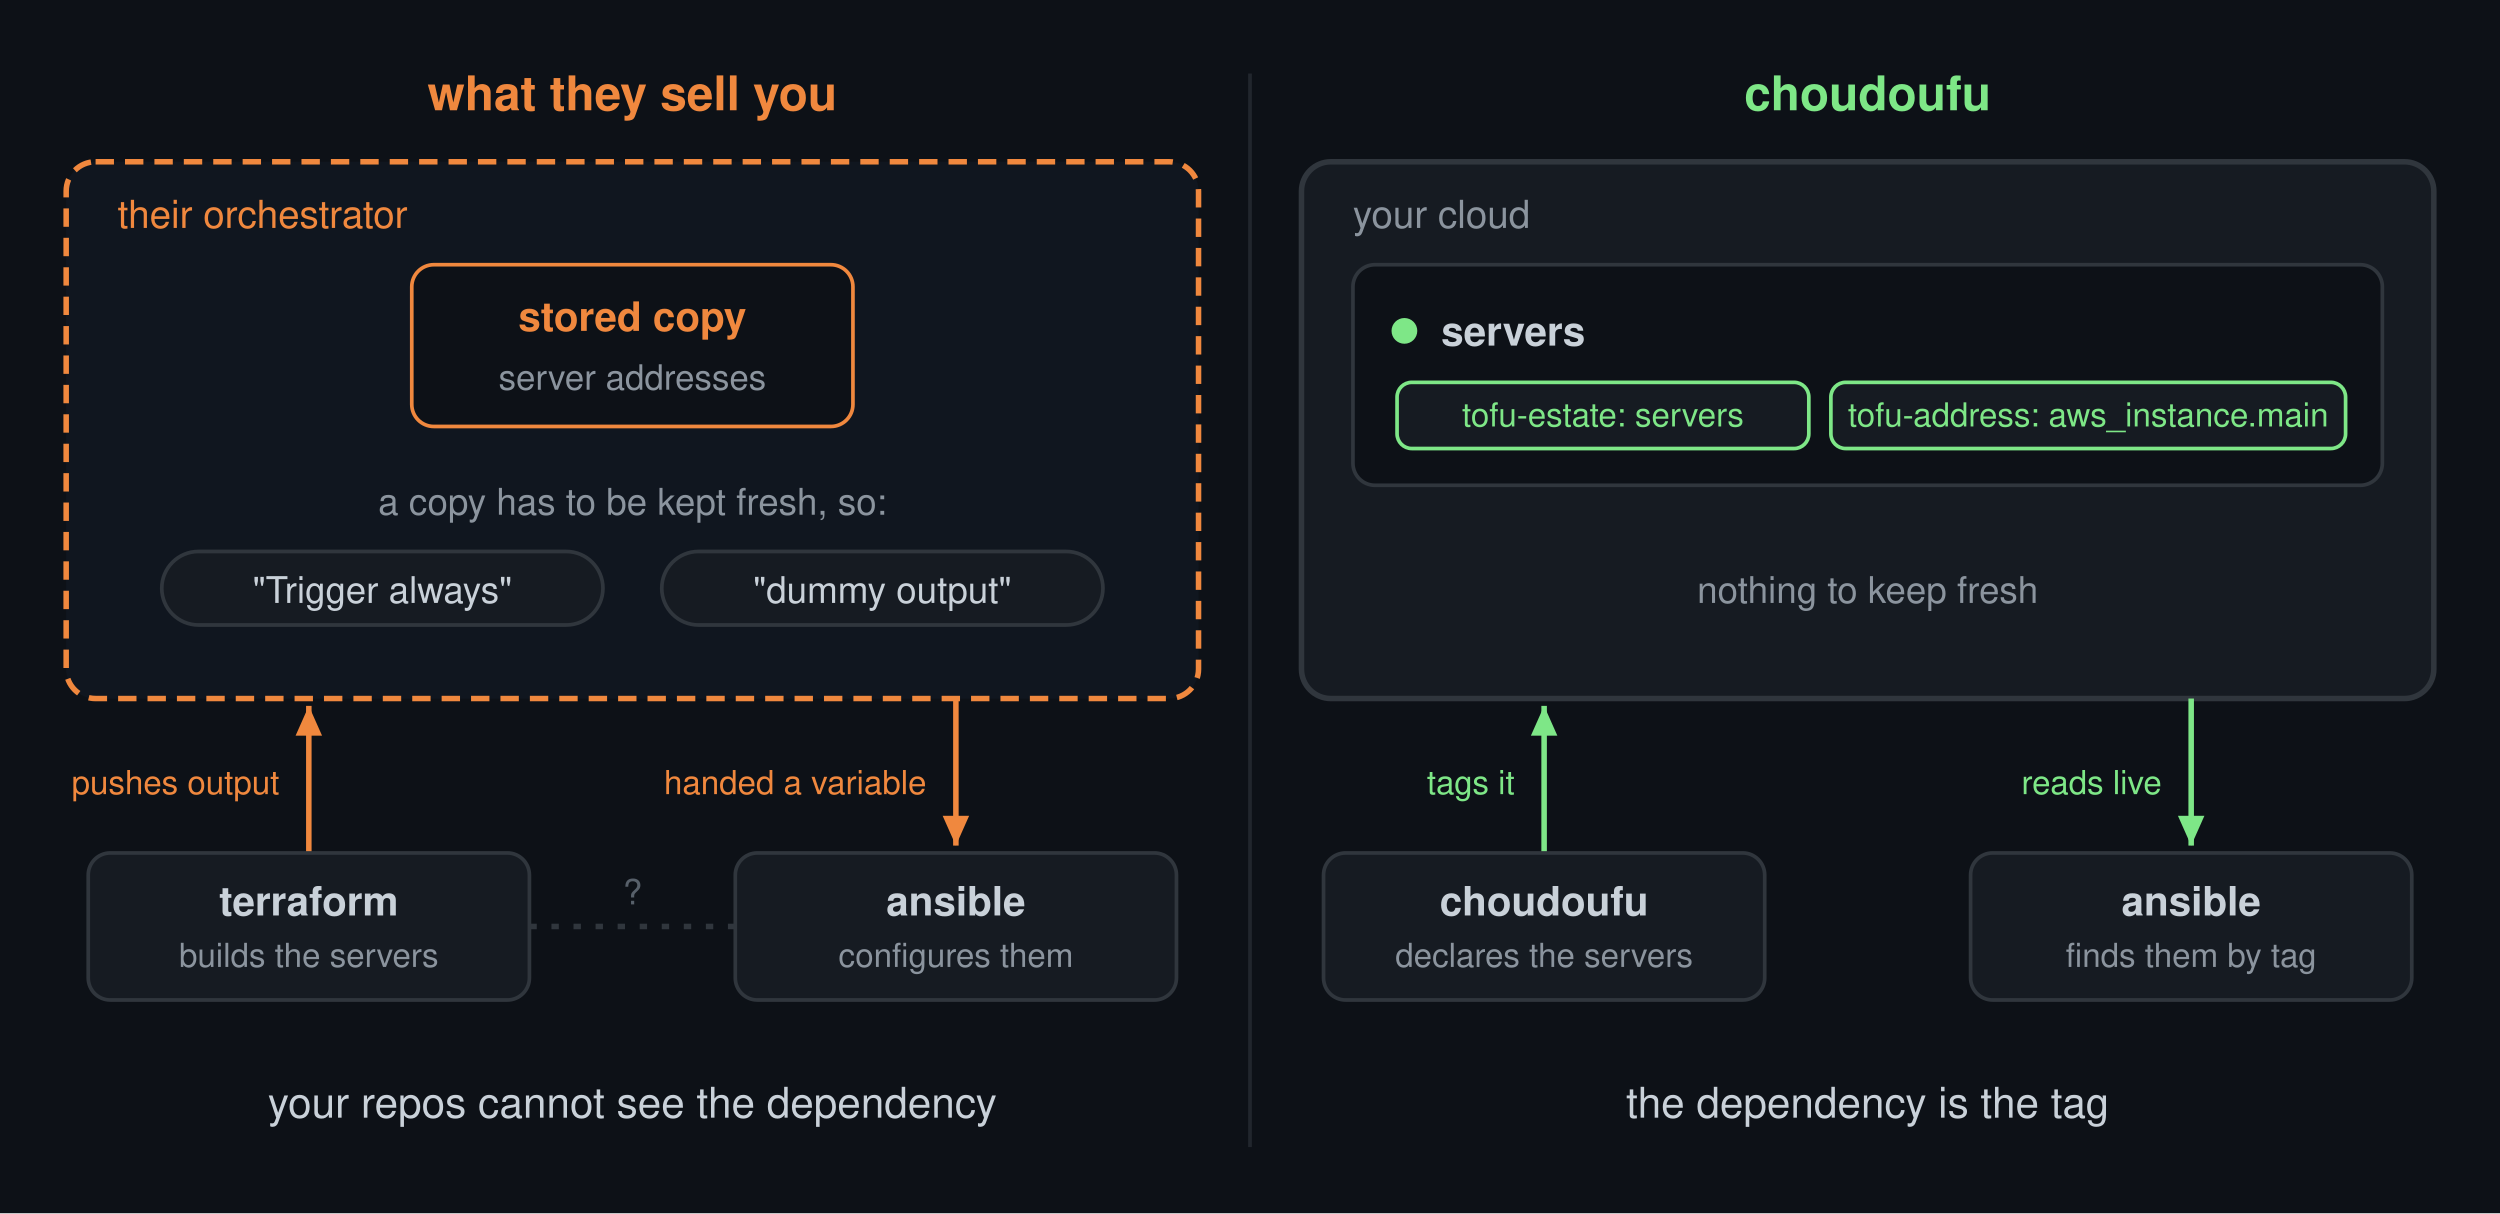
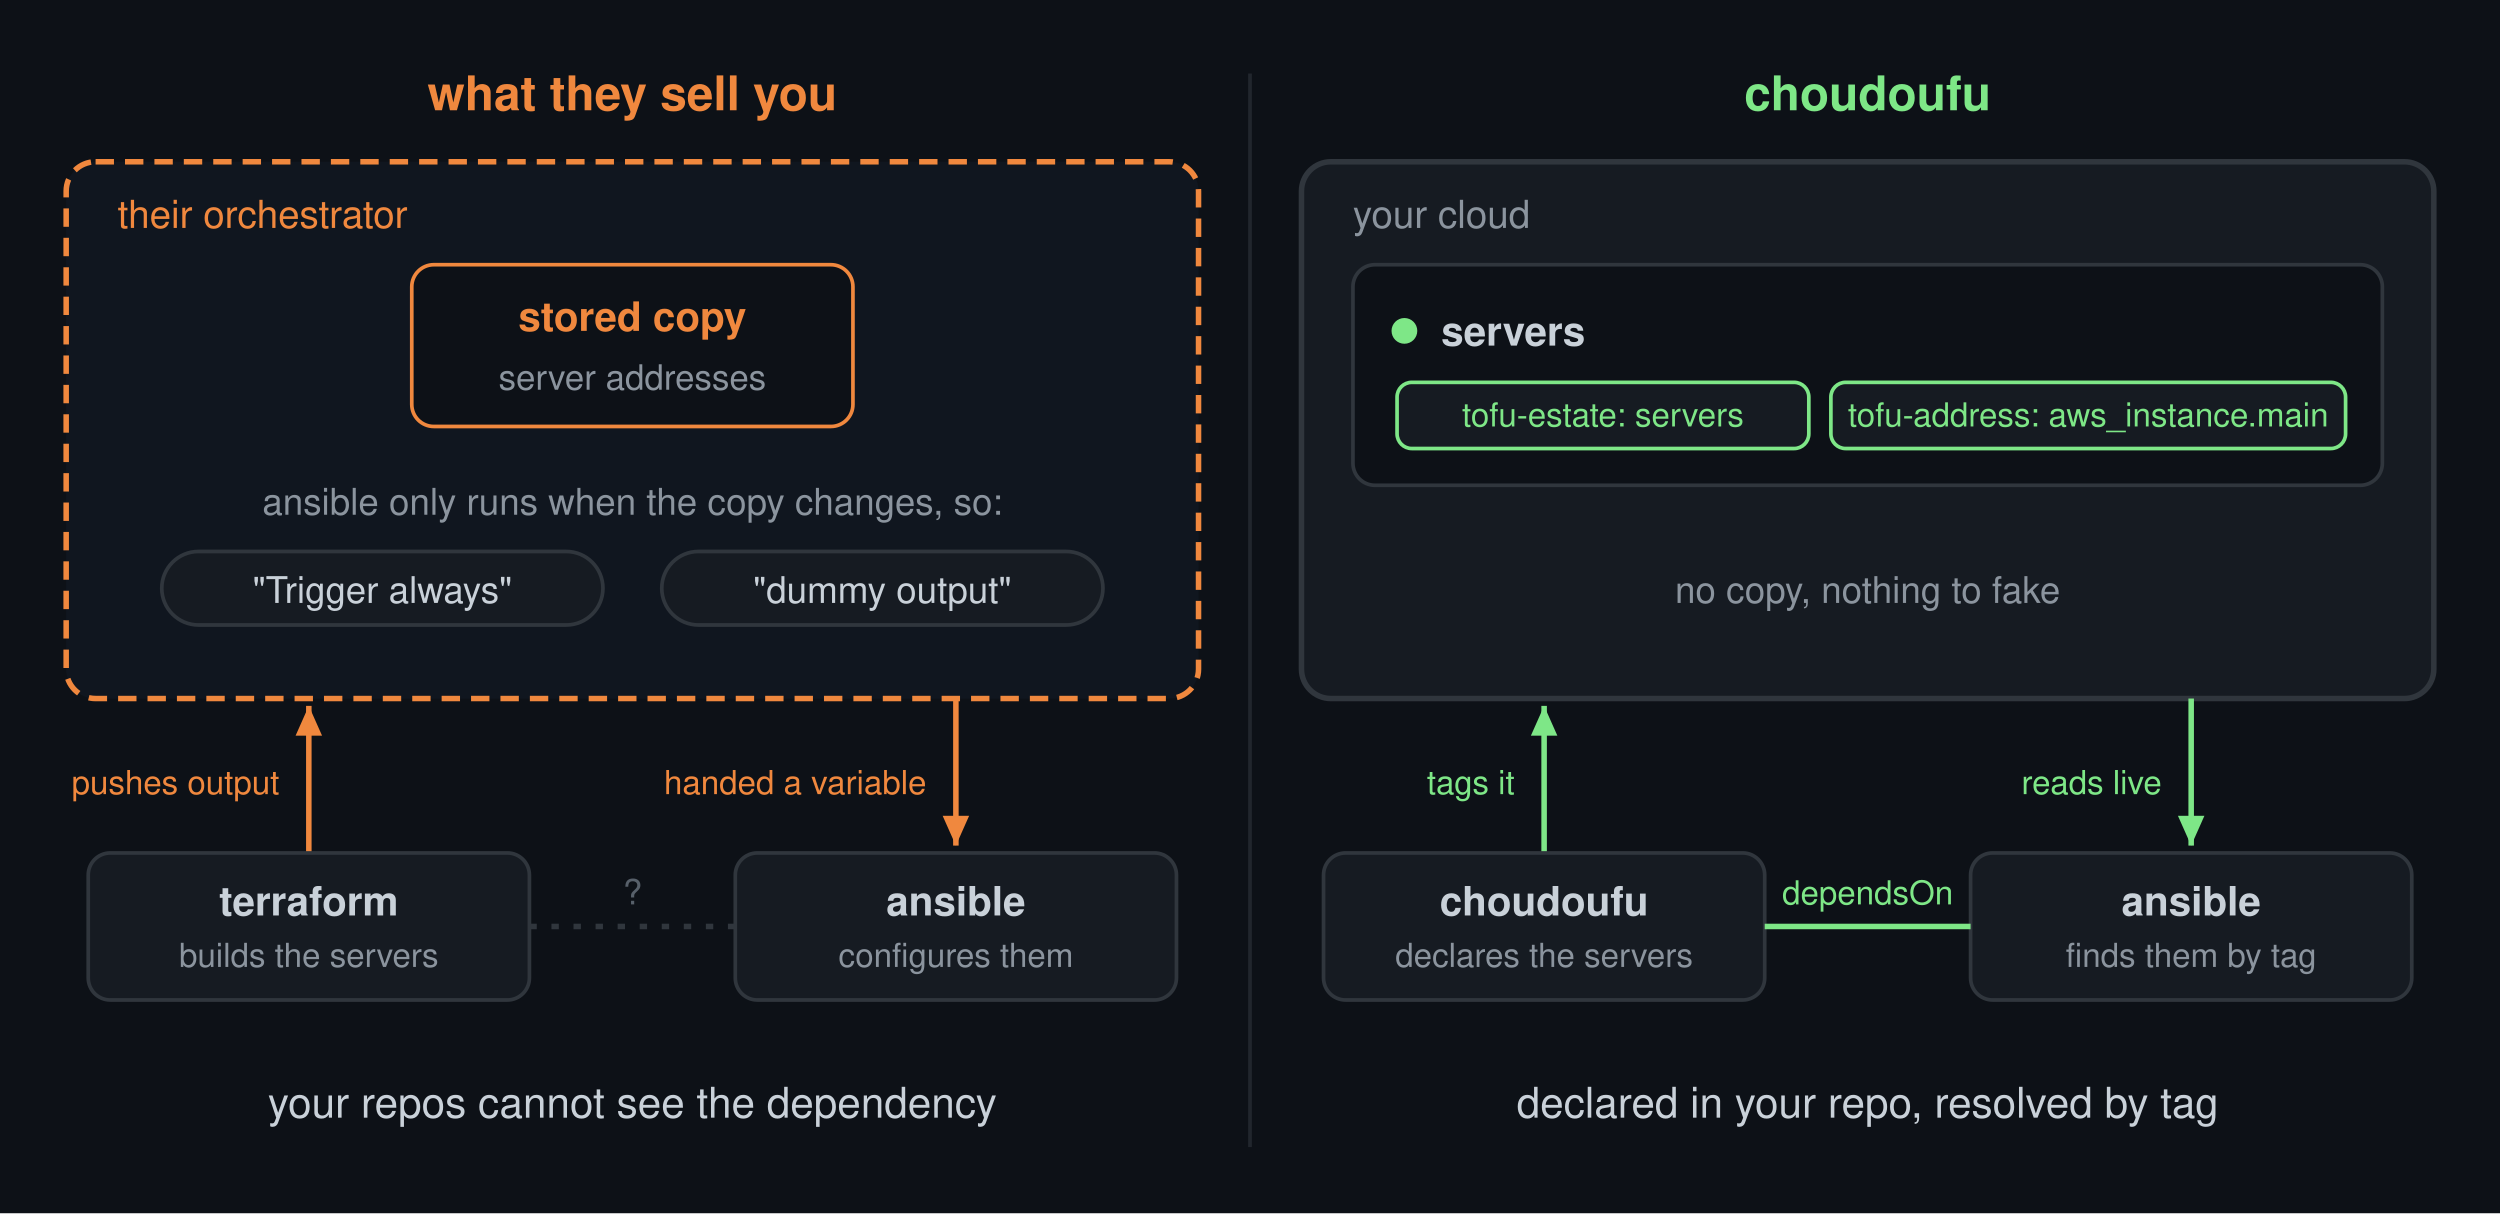
<svg xmlns="http://www.w3.org/2000/svg" viewBox="0 0 680 330" style="max-width:660px;display:block;margin:0 auto" font-family="-apple-system, Segoe UI, Helvetica, Arial, sans-serif">
  <rect x="0" y="0" width="680" height="330" fill="#0d1117" />
  <defs>
    <marker id="a" viewBox="0 0 10 10" refX="9" refY="5" markerWidth="6" markerHeight="6" orient="auto">
      <path d="M0,1 L9,5 L0,9 z" fill="#57606a" />
    </marker>
    <marker id="ag" viewBox="0 0 10 10" refX="9" refY="5" markerWidth="6" markerHeight="6" orient="auto">
      <path d="M0,1 L9,5 L0,9 z" fill="#7ee787" />
    </marker>
    <marker id="ao" viewBox="0 0 10 10" refX="9" refY="5" markerWidth="6" markerHeight="6" orient="auto">
      <path d="M0,1 L9,5 L0,9 z" fill="#f0883e" />
    </marker>
  </defs>
  <text x="172" y="30" font-size="13" font-weight="700" fill="#f0883e" text-anchor="middle">what they sell you</text>
  <rect x="18" y="44" width="308" height="146" rx="8" fill="#10161f" stroke="#f0883e" stroke-width="1.5" stroke-dasharray="5 3" />
  <text x="32" y="62" font-size="10.5" fill="#f0883e">their orchestrator</text>
  <rect x="112" y="72" width="120" height="44" rx="6" fill="#0d1117" stroke="#f0883e" />
  <text x="172" y="90" font-size="11" font-weight="700" fill="#f0883e" text-anchor="middle">stored copy</text>
  <text x="172" y="106" font-size="9.5" fill="#8b949e" text-anchor="middle">server addresses</text>
-   <text x="172" y="140" font-size="10" fill="#8b949e" text-anchor="middle">a copy has to be kept fresh, so:</text>
+   <text x="172" y="140" font-size="10" fill="#8b949e" text-anchor="middle">ansible only runs when the copy changes, so:</text>
  <rect x="44" y="150" width="120" height="20" rx="10" fill="#161b22" stroke="#30363d" />
  <text x="104" y="164" font-size="10" fill="#c9d1d9" text-anchor="middle">"Trigger always"</text>
  <rect x="180" y="150" width="120" height="20" rx="10" fill="#161b22" stroke="#30363d" />
  <text x="240" y="164" font-size="10" fill="#c9d1d9" text-anchor="middle">"dummy output"</text>
  <line x1="84" y1="232" x2="84" y2="192" stroke="#f0883e" stroke-width="1.5" marker-end="url(#ao)" />
  <text x="76" y="216" font-size="9" fill="#f0883e" text-anchor="end">pushes output</text>
  <line x1="260" y1="190" x2="260" y2="230" stroke="#f0883e" stroke-width="1.5" marker-end="url(#ao)" />
  <text x="252" y="216" font-size="9" fill="#f0883e" text-anchor="end">handed a variable</text>
  <rect x="24" y="232" width="120" height="40" rx="6" fill="#161b22" stroke="#30363d" />
  <text x="84" y="249" font-size="11" font-weight="700" fill="#c9d1d9" text-anchor="middle">terraform</text>
  <text x="84" y="263" font-size="9" fill="#8b949e" text-anchor="middle">builds the servers</text>
  <rect x="200" y="232" width="120" height="40" rx="6" fill="#161b22" stroke="#30363d" />
  <text x="260" y="249" font-size="11" font-weight="700" fill="#c9d1d9" text-anchor="middle">ansible</text>
  <text x="260" y="263" font-size="9" fill="#8b949e" text-anchor="middle">configures them</text>
  <line x1="144" y1="252" x2="200" y2="252" stroke="#30363d" stroke-width="1.5" stroke-dasharray="2 4" />
  <text x="172" y="246" font-size="9.5" fill="#57606a" text-anchor="middle">?</text>
  <text x="172" y="304" font-size="11.5" fill="#c9d1d9" text-anchor="middle">your repos cannot see the dependency</text>
  <line x1="340" y1="20" x2="340" y2="312" stroke="#21262d" stroke-width="1" />
  <text x="508" y="30" font-size="13" font-weight="700" fill="#7ee787" text-anchor="middle">choudoufu</text>
  <rect x="354" y="44" width="308" height="146" rx="8" fill="#161b22" stroke="#30363d" stroke-width="1.5" />
  <text x="368" y="62" font-size="10.5" fill="#8b949e">your cloud</text>
  <rect x="368" y="72" width="280" height="60" rx="6" fill="#0d1117" stroke="#30363d" />
  <circle cx="382" cy="90" r="3.5" fill="#7ee787" />
  <text x="392" y="94" font-size="11" font-weight="700" fill="#c9d1d9">servers</text>
  <rect x="380" y="104" width="112" height="18" rx="4" fill="#161b22" stroke="#7ee787" />
  <text x="436" y="116" font-size="9" fill="#7ee787" text-anchor="middle">tofu-estate: servers</text>
  <rect x="498" y="104" width="140" height="18" rx="4" fill="#161b22" stroke="#7ee787" />
  <text x="568" y="116" font-size="9" fill="#7ee787" text-anchor="middle">tofu-address: aws_instance.main</text>
-   <text x="508" y="164" font-size="10" fill="#8b949e" text-anchor="middle">nothing to keep fresh</text>
+   <text x="508" y="164" font-size="10" fill="#8b949e" text-anchor="middle">no copy, nothing to fake</text>
  <line x1="420" y1="232" x2="420" y2="192" stroke="#7ee787" stroke-width="1.5" marker-end="url(#ag)" />
  <text x="412" y="216" font-size="9" fill="#7ee787" text-anchor="end">tags it</text>
  <line x1="596" y1="190" x2="596" y2="230" stroke="#7ee787" stroke-width="1.5" marker-end="url(#ag)" />
  <text x="588" y="216" font-size="9" fill="#7ee787" text-anchor="end">reads live</text>
  <rect x="360" y="232" width="120" height="40" rx="6" fill="#161b22" stroke="#30363d" />
  <text x="420" y="249" font-size="11" font-weight="700" fill="#c9d1d9" text-anchor="middle">choudoufu</text>
  <text x="420" y="263" font-size="9" fill="#8b949e" text-anchor="middle">declares the servers</text>
  <rect x="536" y="232" width="120" height="40" rx="6" fill="#161b22" stroke="#30363d" />
  <text x="596" y="249" font-size="11" font-weight="700" fill="#c9d1d9" text-anchor="middle">ansible</text>
  <text x="596" y="263" font-size="9" fill="#8b949e" text-anchor="middle">finds them by tag</text>
-   <text x="508" y="304" font-size="11.5" fill="#c9d1d9" text-anchor="middle">the dependency is the tag</text>
+   <line x1="480" y1="252" x2="536" y2="252" stroke="#7ee787" stroke-width="1.5" />
+   <text x="508" y="246" font-size="9" fill="#7ee787" text-anchor="middle">dependsOn</text>
+   <text x="508" y="304" font-size="11.5" fill="#c9d1d9" text-anchor="middle">declared in your repo, resolved by tag</text>
</svg>
